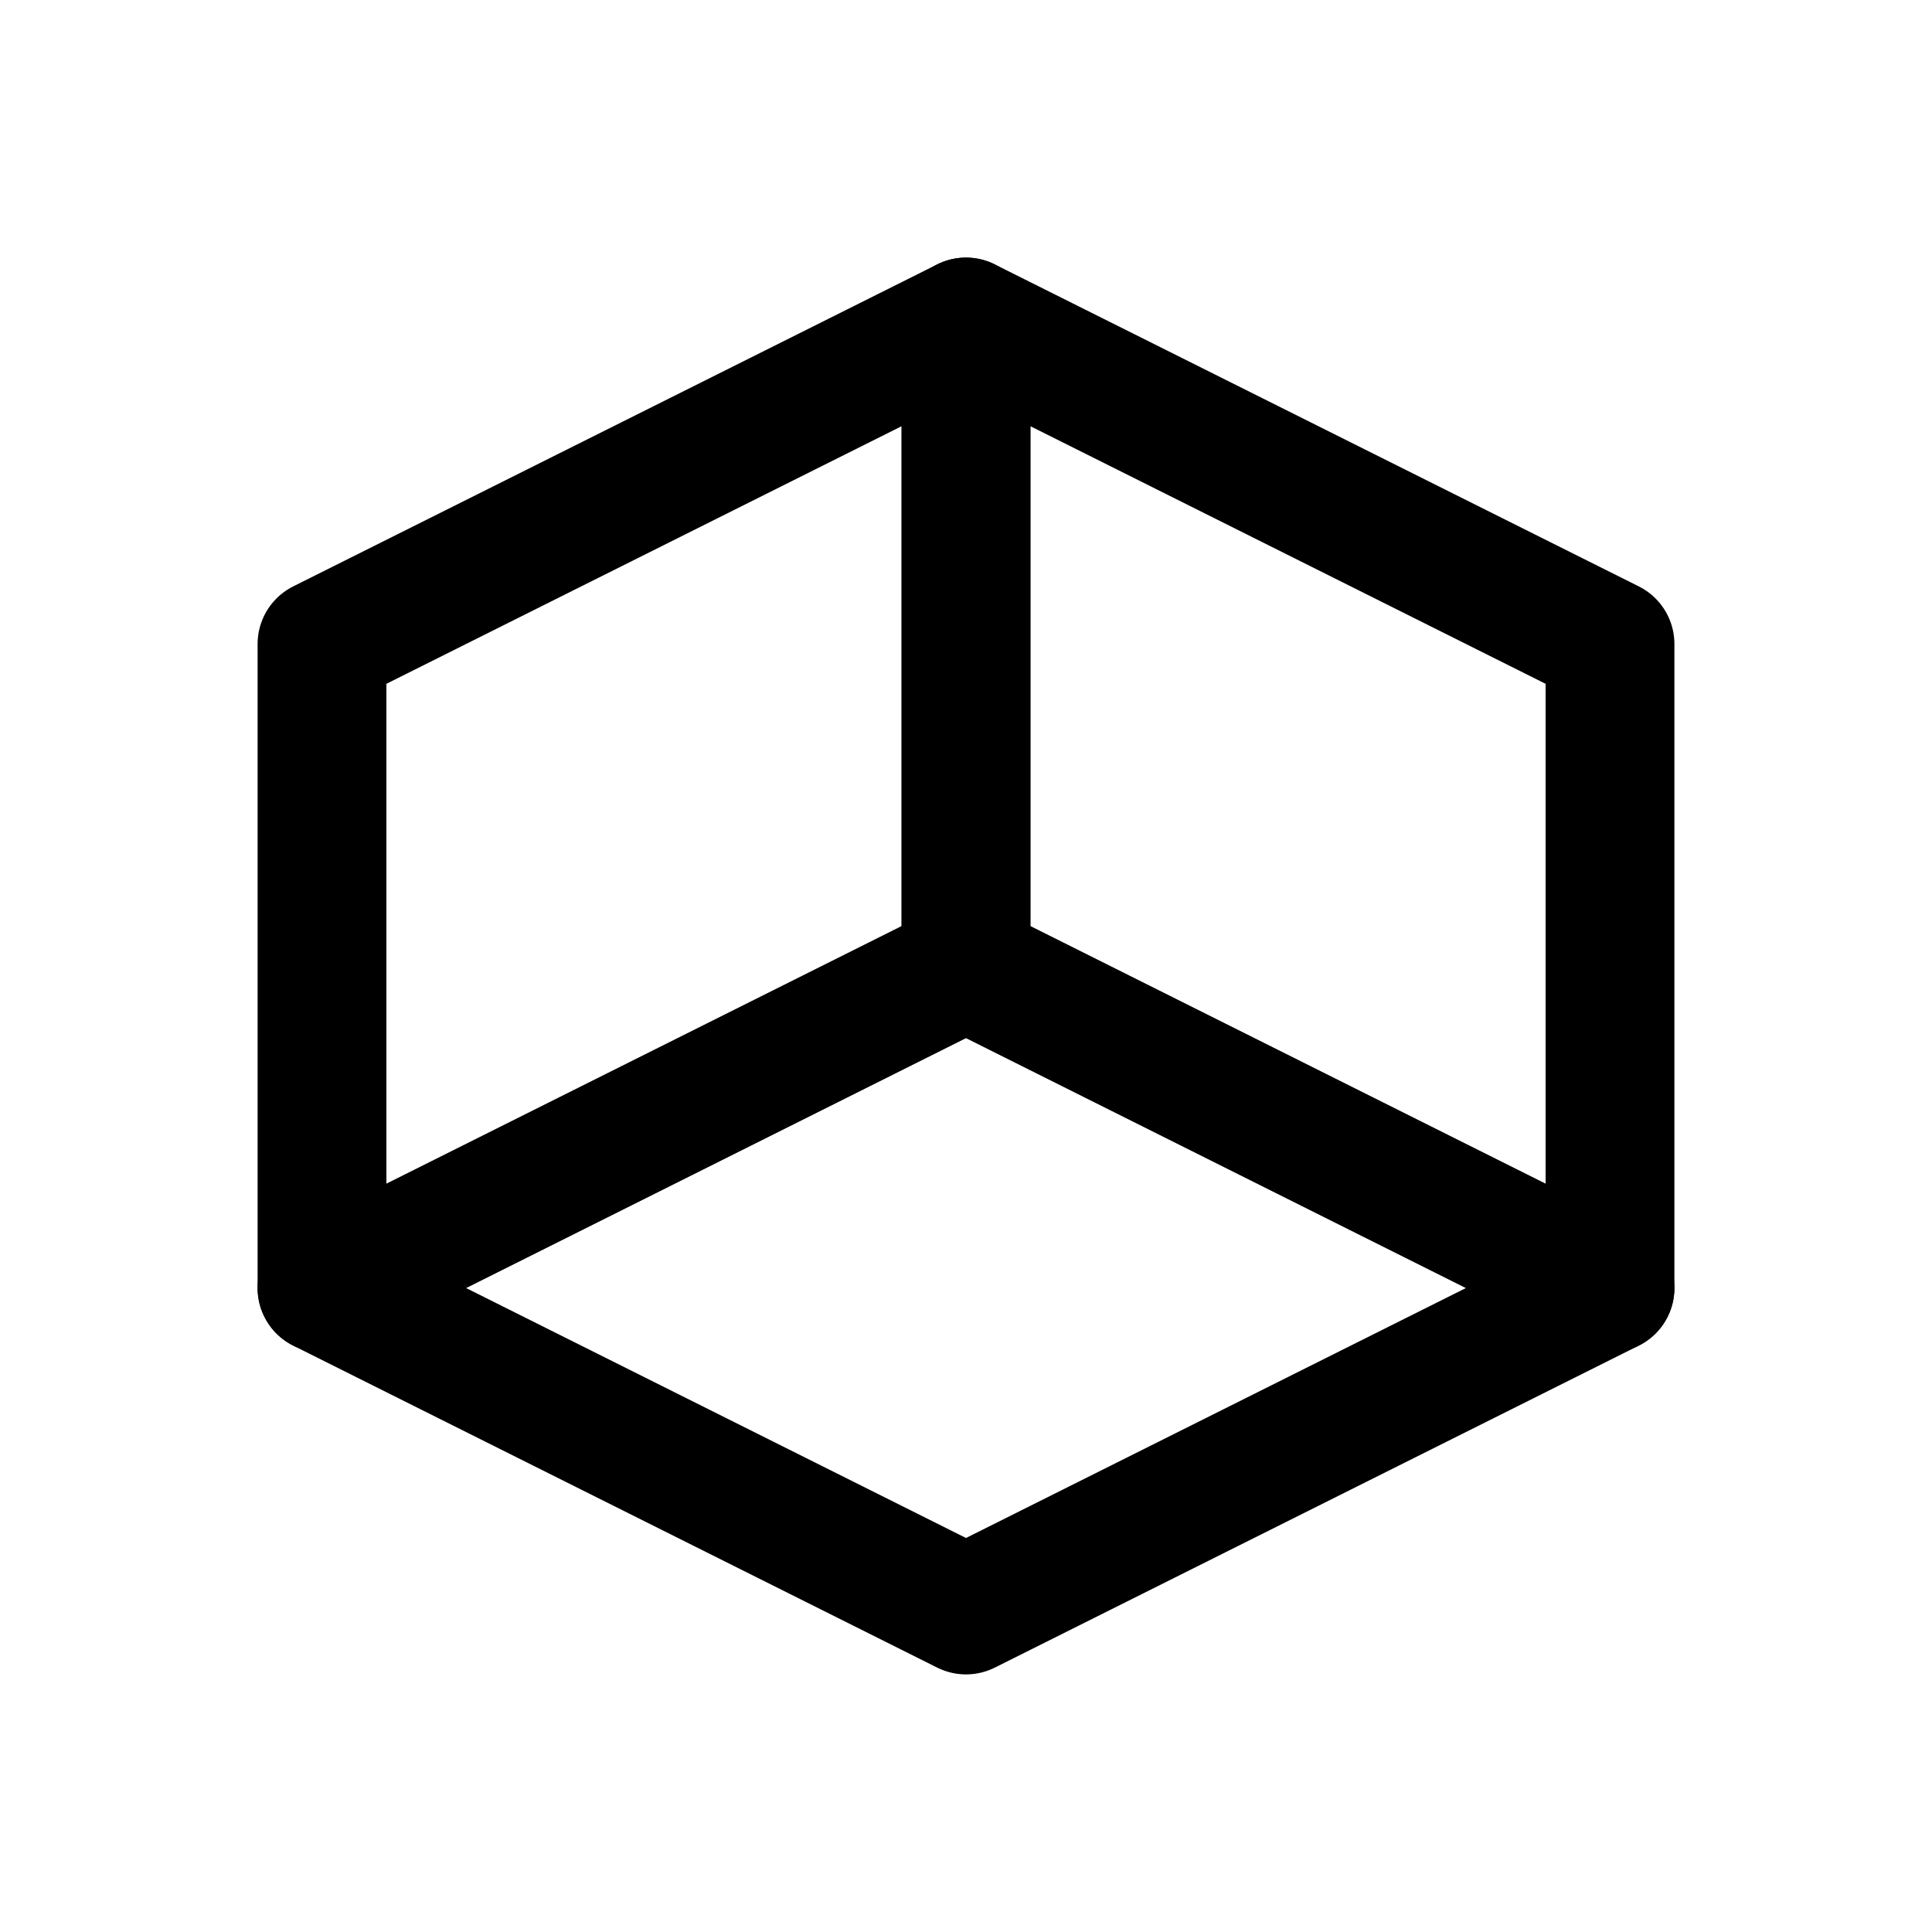
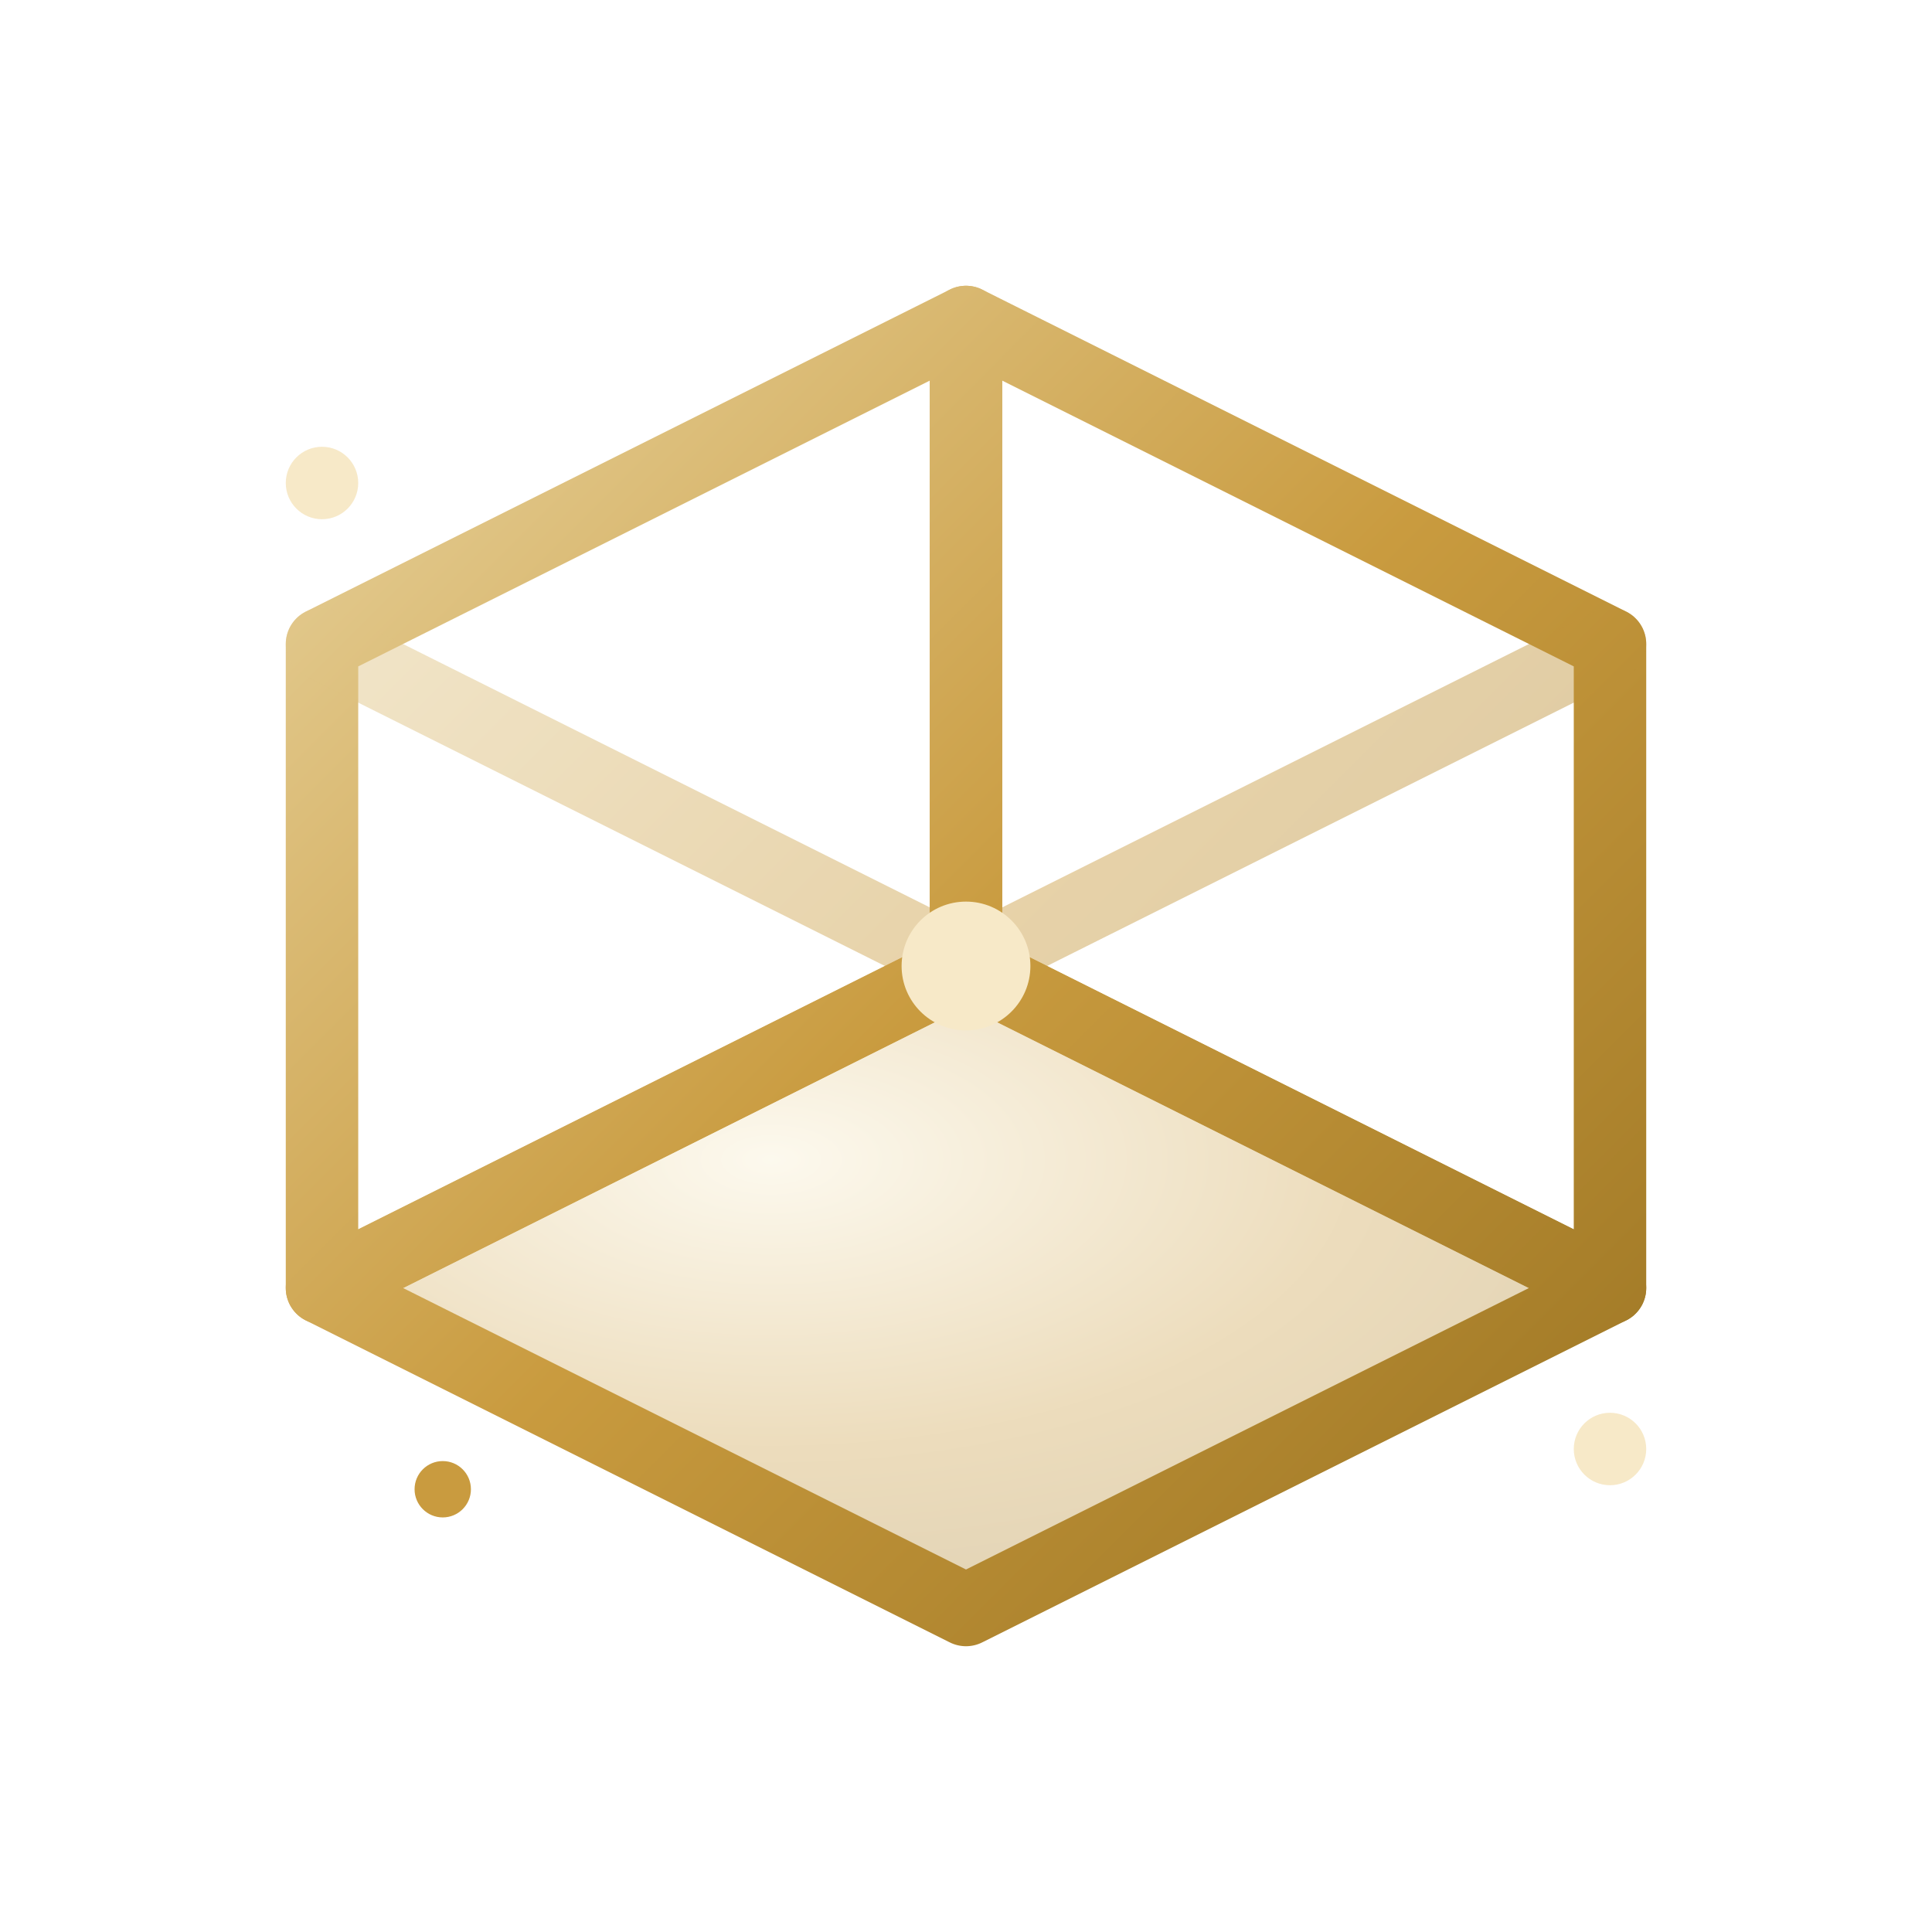
- <svg xmlns="http://www.w3.org/2000/svg" viewBox="0 0 24 24" fill="none" stroke="currentColor" stroke-width="1.6" stroke-linecap="round" stroke-linejoin="round">
-   <polygon points="4,16 12,20 20,16 12,12" />
+ <svg xmlns="http://www.w3.org/2000/svg" viewBox="0 0 24 24" fill="none" stroke="url(#gold)" stroke-width="0.9" stroke-linecap="round" stroke-linejoin="round">
+   <defs>
+     <linearGradient id="gold" x1="3" y1="3" x2="21" y2="21" gradientUnits="userSpaceOnUse">
+       <stop offset="0" stop-color="#EBD9A8" />
+       <stop offset="0.5" stop-color="#C99B3F" />
+       <stop offset="1" stop-color="#96701F" />
+     </linearGradient>
+     <radialGradient id="goldFill" cx="0.35" cy="0.3" r="0.9">
+       <stop offset="0" stop-color="#F7EDCD" />
+       <stop offset="0.5" stop-color="#C99B3F" />
+       <stop offset="1" stop-color="#96701F" />
+     </radialGradient>
+   </defs>
+   <polygon points="4,16 12,20 20,16 12,12" fill="url(#goldFill)" fill-opacity="0.35" />
  <polygon points="12,12 20,16 20,8 12,4" />
  <polygon points="4,16 12,12 12,4 4,8" />
+   <line x1="4" y1="8" x2="12" y2="12" opacity="0.45" />
+   <line x1="20" y1="8" x2="12" y2="12" opacity="0.45" />
+   <circle cx="12" cy="12" r="0.8" fill="#F7E9C8" stroke="none" />
+   <circle cx="4" cy="6" r="0.45" fill="#F7E9C8" stroke="none" />
+   <circle cx="20" cy="18" r="0.45" fill="#F7E9C8" stroke="none" />
+   <circle cx="5.5" cy="18.5" r="0.35" fill="#C99B3F" stroke="none" />
</svg>
